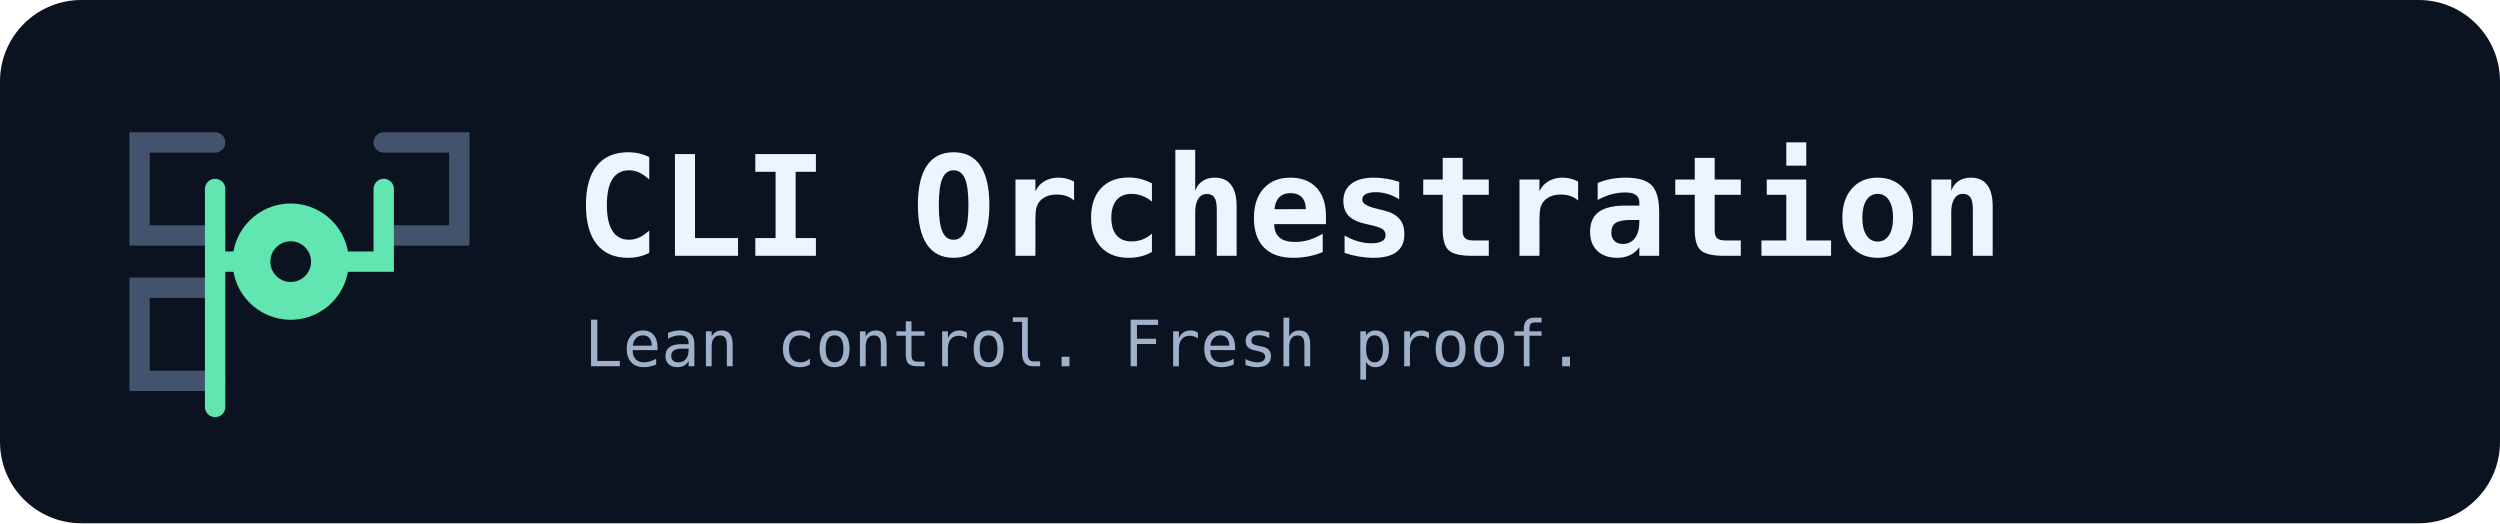
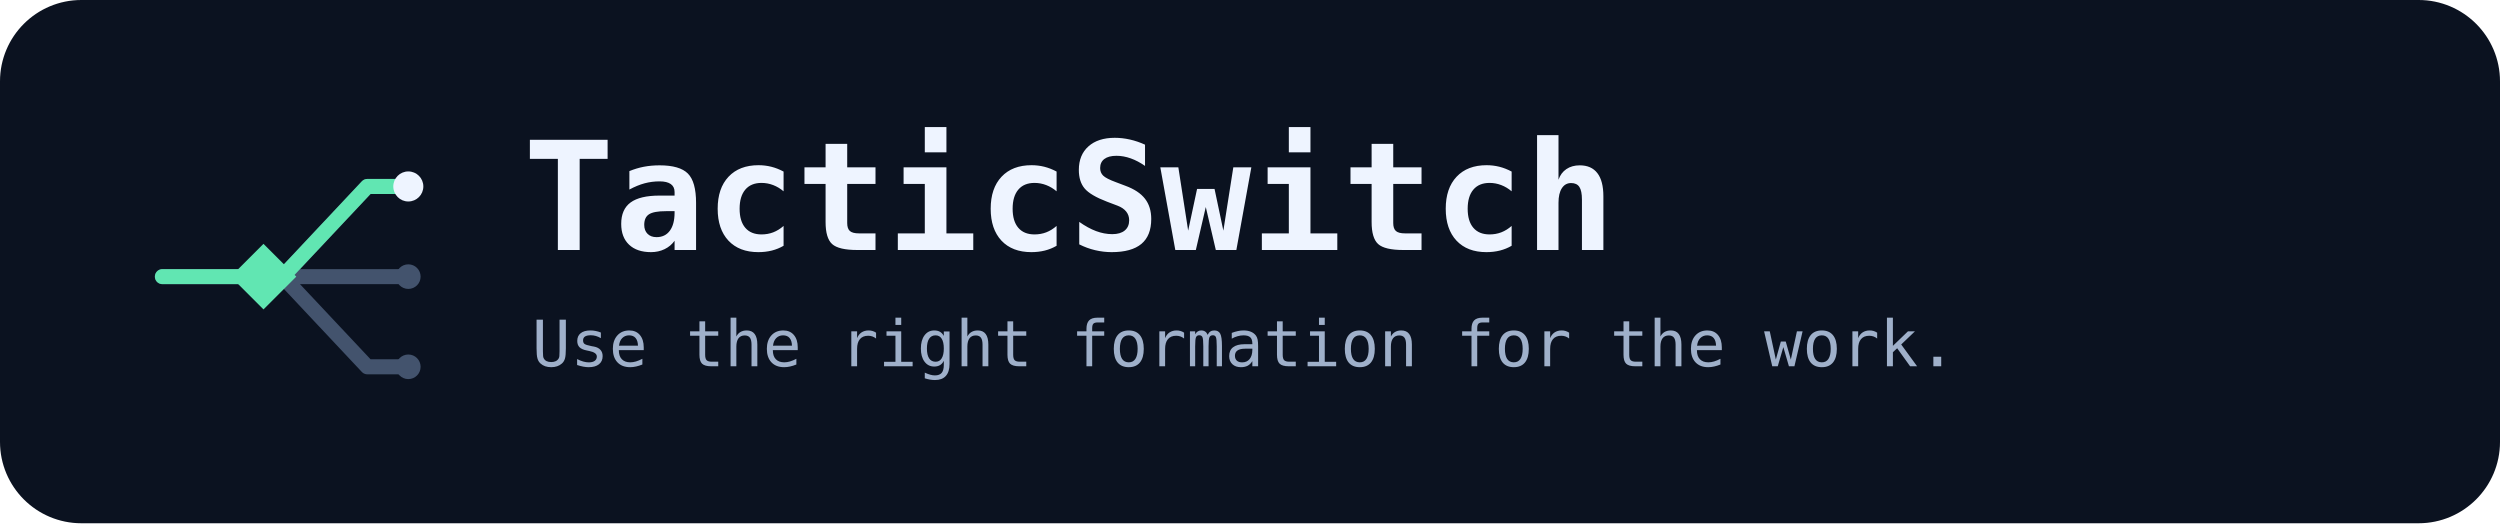
<svg xmlns="http://www.w3.org/2000/svg" viewBox="0 0 860 180" role="img" aria-labelledby="title desc">
  <rect width="860" height="180" rx="28" fill="#0b1220" />
-   <path d="M74 49H48v32h26M74 131H48V99h26M132 49h26v32h-26" fill="none" stroke="#43536d" stroke-width="7" stroke-linecap="round" />
-   <path d="M89 90H74V65M89 90H74v50M111 90h21V65" fill="none" stroke="#61e6b2" stroke-width="7" stroke-linecap="round" />
-   <circle cx="100" cy="90" r="20" fill="#61e6b2" />
-   <circle cx="100" cy="90" r="7" fill="#0b1220" />
+   <g transform="translate(38 35) scale(.47)">
+     <path d="M38 128h58M126 128l62-66h30M126 128h92M126 128l62 66h30" fill="none" stroke="#43536d" stroke-width="11" stroke-linecap="round" stroke-linejoin="round" />
+     <path d="M38 128h88l62-66h30" fill="none" stroke="#61e6b2" stroke-width="11" stroke-linecap="round" stroke-linejoin="round" />
+     <path d="M112 104l24 24-24 24-24-24z" fill="#61e6b2" />
+     <circle cx="218" cy="62" r="11" fill="#eef4ff" />
+     <circle cx="218" cy="128" r="9" fill="#43536d" />
+     <circle cx="218" cy="194" r="9" fill="#43536d" />
+   </g>
  <g fill="#eef4ff" font-family="ui-monospace, SFMono-Regular, Menlo, Consolas, monospace">
-     <text x="198" y="88" font-size="48" font-weight="700">CLI Orchestration</text>
-     <text x="201" y="126" font-size="22" fill="#9fb0ca">Lean control. Fresh proof.</text>
+     <text x="180" y="86" font-size="52" font-weight="700">TacticSwitch</text>
+     <text x="183" y="126" font-size="22" fill="#9fb0ca">Use the right formation for the work.</text>
  </g>
</svg>
